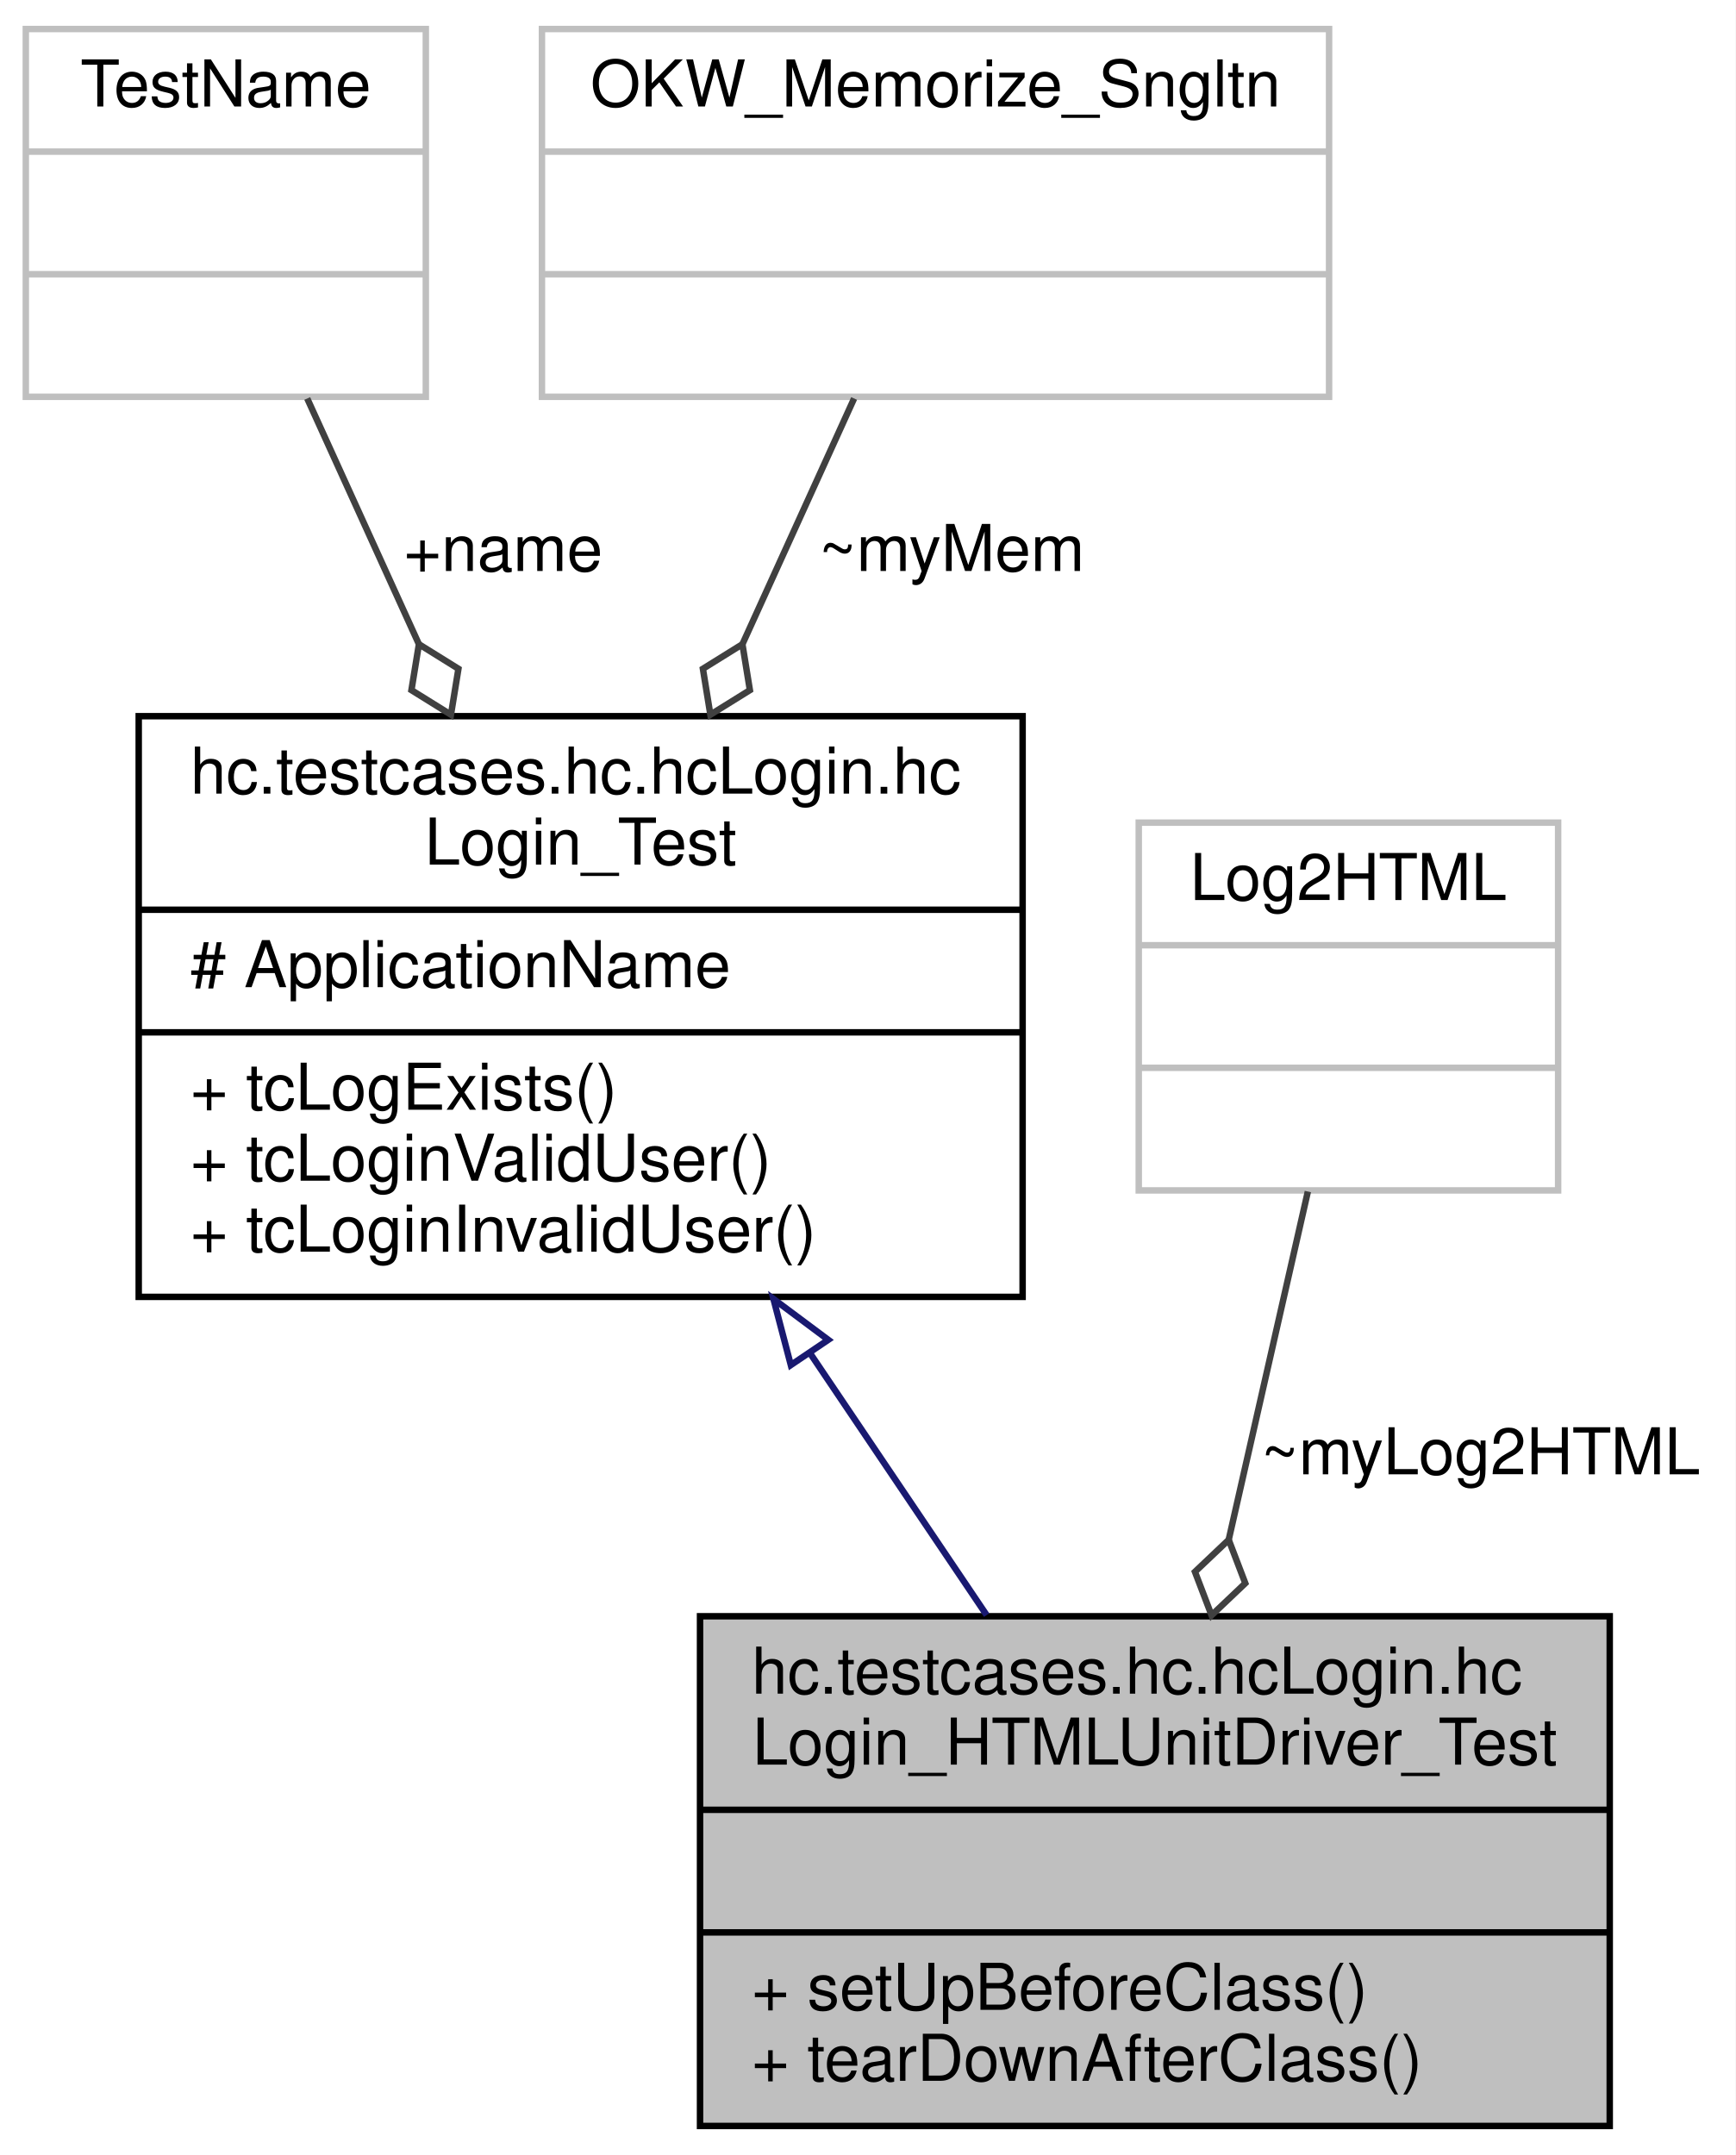
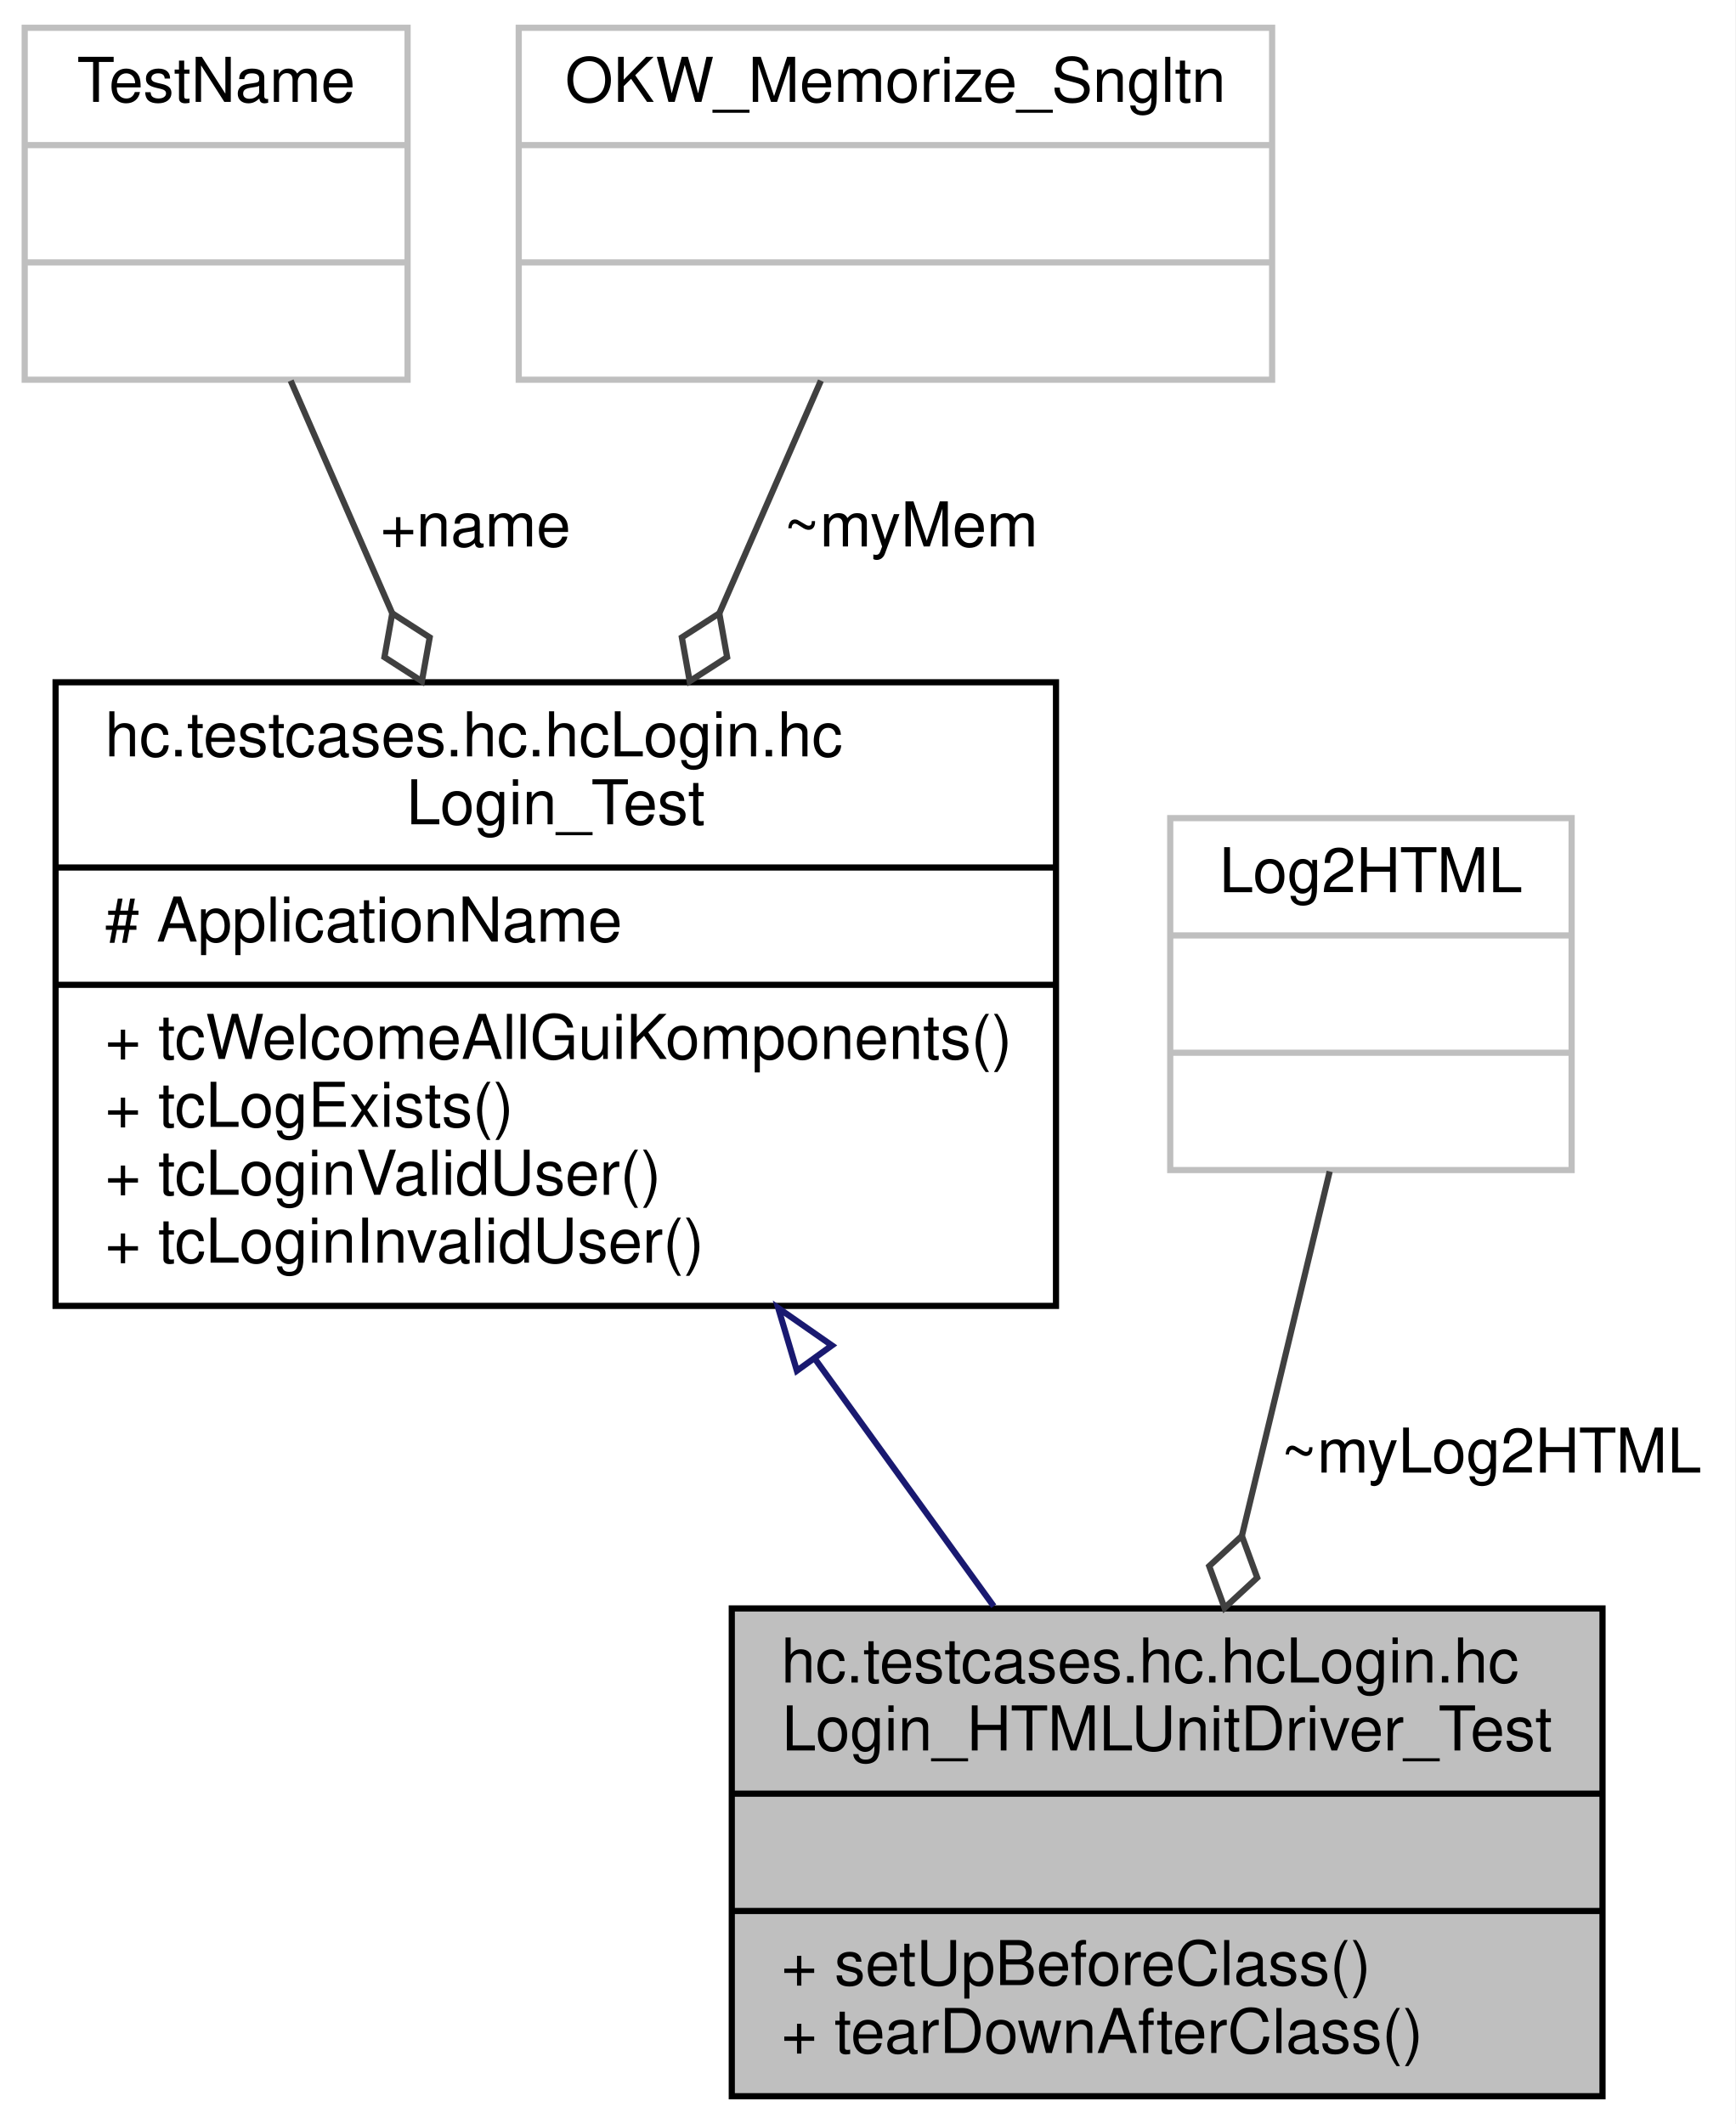
- <svg xmlns="http://www.w3.org/2000/svg" xmlns:xlink="http://www.w3.org/1999/xlink" width="269pt" height="334pt" viewBox="0.00 0.00 269.00 334.00">
-   <g id="graph0" class="graph" transform="scale(1 1) rotate(0) translate(4 330)">
-     <polygon fill="white" stroke="none" points="-4,4 -4,-330 265,-330 265,4 -4,4" />
+ <svg xmlns="http://www.w3.org/2000/svg" xmlns:xlink="http://www.w3.org/1999/xlink" width="281pt" height="344pt" viewBox="0.00 0.00 281.00 344.00">
+   <g id="graph0" class="graph" transform="scale(1 1) rotate(0) translate(4 340)">
+     <polygon fill="white" stroke="none" points="-4,4 -4,-340 277,-340 277,4 -4,4" />
    <g id="node1" class="node">
-       <polygon fill="#bfbfbf" stroke="black" points="104.5,-0.5 104.5,-79.5 245.5,-79.5 245.5,-0.5 104.5,-0.5" />
-       <text text-anchor="start" x="112.5" y="-67.5" font-family="Helvetica,sans-Serif" font-size="10.00">hc.testcases.hc.hcLogin.hc</text>
-       <text text-anchor="middle" x="175" y="-56.5" font-family="Helvetica,sans-Serif" font-size="10.00">Login_HTMLUnitDriver_Test</text>
-       <polyline fill="none" stroke="black" points="104.5,-49.5 245.5,-49.5 " />
-       <text text-anchor="middle" x="175" y="-37.5" font-family="Helvetica,sans-Serif" font-size="10.00"> </text>
-       <polyline fill="none" stroke="black" points="104.5,-30.5 245.5,-30.5 " />
-       <text text-anchor="start" x="112.5" y="-18.5" font-family="Helvetica,sans-Serif" font-size="10.00">+ setUpBeforeClass()</text>
-       <text text-anchor="start" x="112.5" y="-7.5" font-family="Helvetica,sans-Serif" font-size="10.00">+ tearDownAfterClass()</text>
+       <polygon fill="#bfbfbf" stroke="black" points="114.5,-0.5 114.5,-79.5 255.5,-79.5 255.5,-0.5 114.5,-0.5" />
+       <text text-anchor="start" x="122.5" y="-67.5" font-family="Helvetica,sans-Serif" font-size="10.00">hc.testcases.hc.hcLogin.hc</text>
+       <text text-anchor="middle" x="185" y="-56.5" font-family="Helvetica,sans-Serif" font-size="10.00">Login_HTMLUnitDriver_Test</text>
+       <polyline fill="none" stroke="black" points="114.5,-49.5 255.5,-49.5 " />
+       <text text-anchor="middle" x="185" y="-37.5" font-family="Helvetica,sans-Serif" font-size="10.00"> </text>
+       <polyline fill="none" stroke="black" points="114.5,-30.5 255.5,-30.5 " />
+       <text text-anchor="start" x="122.5" y="-18.5" font-family="Helvetica,sans-Serif" font-size="10.00">+ setUpBeforeClass()</text>
+       <text text-anchor="start" x="122.5" y="-7.5" font-family="Helvetica,sans-Serif" font-size="10.00">+ tearDownAfterClass()</text>
    </g>
    <g id="node2" class="node">
      <g id="a_node2">
        <a xlink:href="classhc_1_1testcases_1_1hc_1_1hc_login_1_1hc_login___test.html" target="_top" xlink:title="Test-Klasse zur Prüfung der Implementierung der Klasse okw.gui.adapter.selenium.hc.hcEmoji. ">
-           <polygon fill="white" stroke="black" points="17.5,-129 17.5,-219 154.5,-219 154.5,-129 17.5,-129" />
-           <text text-anchor="start" x="25.5" y="-207" font-family="Helvetica,sans-Serif" font-size="10.00">hc.testcases.hc.hcLogin.hc</text>
-           <text text-anchor="middle" x="86" y="-196" font-family="Helvetica,sans-Serif" font-size="10.00">Login_Test</text>
-           <polyline fill="none" stroke="black" points="17.5,-189 154.5,-189 " />
-           <text text-anchor="start" x="25.5" y="-177" font-family="Helvetica,sans-Serif" font-size="10.00"># ApplicationName</text>
-           <polyline fill="none" stroke="black" points="17.5,-170 154.5,-170 " />
-           <text text-anchor="start" x="25.5" y="-158" font-family="Helvetica,sans-Serif" font-size="10.00">+ tcLogExists()</text>
-           <text text-anchor="start" x="25.5" y="-147" font-family="Helvetica,sans-Serif" font-size="10.00">+ tcLoginValidUser()</text>
-           <text text-anchor="start" x="25.5" y="-136" font-family="Helvetica,sans-Serif" font-size="10.00">+ tcLoginInvalidUser()</text>
+           <polygon fill="white" stroke="black" points="5,-128.5 5,-229.5 167,-229.5 167,-128.5 5,-128.5" />
+           <text text-anchor="start" x="13" y="-217.5" font-family="Helvetica,sans-Serif" font-size="10.00">hc.testcases.hc.hcLogin.hc</text>
+           <text text-anchor="middle" x="86" y="-206.5" font-family="Helvetica,sans-Serif" font-size="10.00">Login_Test</text>
+           <polyline fill="none" stroke="black" points="5,-199.5 167,-199.5 " />
+           <text text-anchor="start" x="13" y="-187.5" font-family="Helvetica,sans-Serif" font-size="10.00"># ApplicationName</text>
+           <polyline fill="none" stroke="black" points="5,-180.5 167,-180.5 " />
+           <text text-anchor="start" x="13" y="-168.5" font-family="Helvetica,sans-Serif" font-size="10.00">+ tcWelcomeAllGuiKomponents()</text>
+           <text text-anchor="start" x="13" y="-157.5" font-family="Helvetica,sans-Serif" font-size="10.00">+ tcLogExists()</text>
+           <text text-anchor="start" x="13" y="-146.5" font-family="Helvetica,sans-Serif" font-size="10.00">+ tcLoginValidUser()</text>
+           <text text-anchor="start" x="13" y="-135.5" font-family="Helvetica,sans-Serif" font-size="10.00">+ tcLoginInvalidUser()</text>
        </a>
      </g>
    </g>
    <g id="edge1" class="edge">
-       <path fill="none" stroke="midnightblue" d="M121.501,-120.346C130.658,-106.766 140.345,-92.399 148.923,-79.676" />
-       <polygon fill="none" stroke="midnightblue" points="118.572,-118.431 115.883,-128.679 124.376,-122.344 118.572,-118.431" />
+       <path fill="none" stroke="midnightblue" d="M128.03,-119.837C137.785,-106.338 147.936,-92.291 156.92,-79.858" />
+       <polygon fill="none" stroke="midnightblue" points="125.042,-117.997 122.021,-128.152 130.715,-122.097 125.042,-117.997" />
    </g>
    <g id="node3" class="node">
-       <polygon fill="white" stroke="#bfbfbf" points="0,-268.5 0,-325.5 62,-325.5 62,-268.5 0,-268.5" />
-       <text text-anchor="middle" x="31" y="-313.5" font-family="Helvetica,sans-Serif" font-size="10.00">TestName</text>
-       <polyline fill="none" stroke="#bfbfbf" points="0,-306.5 62,-306.5 " />
-       <text text-anchor="middle" x="31" y="-294.5" font-family="Helvetica,sans-Serif" font-size="10.00"> </text>
-       <polyline fill="none" stroke="#bfbfbf" points="0,-287.5 62,-287.5 " />
-       <text text-anchor="middle" x="31" y="-275.5" font-family="Helvetica,sans-Serif" font-size="10.00"> </text>
+       <polygon fill="white" stroke="#bfbfbf" points="0,-278.5 0,-335.5 62,-335.5 62,-278.5 0,-278.5" />
+       <text text-anchor="middle" x="31" y="-323.5" font-family="Helvetica,sans-Serif" font-size="10.00">TestName</text>
+       <polyline fill="none" stroke="#bfbfbf" points="0,-316.5 62,-316.5 " />
+       <text text-anchor="middle" x="31" y="-304.5" font-family="Helvetica,sans-Serif" font-size="10.00"> </text>
+       <polyline fill="none" stroke="#bfbfbf" points="0,-297.5 62,-297.5 " />
+       <text text-anchor="middle" x="31" y="-285.5" font-family="Helvetica,sans-Serif" font-size="10.00"> </text>
    </g>
    <g id="edge2" class="edge">
-       <path fill="none" stroke="#404040" d="M43.618,-268.24C48.772,-256.902 54.923,-243.369 60.92,-230.176" />
-       <polygon fill="none" stroke="#404040" points="60.93,-230.154 59.771,-223.037 65.896,-219.23 67.054,-226.347 60.93,-230.154" />
-       <text text-anchor="middle" x="74" y="-241.5" font-family="Helvetica,sans-Serif" font-size="10.00"> +name</text>
+       <path fill="none" stroke="#404040" d="M43.07,-278.349C47.937,-267.2 53.757,-253.866 59.517,-240.67" />
+       <polygon fill="none" stroke="#404040" points="59.519,-240.666 58.253,-233.567 64.32,-229.668 65.585,-236.767 59.519,-240.666" />
+       <text text-anchor="middle" x="73" y="-251.5" font-family="Helvetica,sans-Serif" font-size="10.00"> +name</text>
    </g>
    <g id="node4" class="node">
-       <polygon fill="white" stroke="#bfbfbf" points="80,-268.5 80,-325.5 202,-325.5 202,-268.5 80,-268.5" />
-       <text text-anchor="middle" x="141" y="-313.5" font-family="Helvetica,sans-Serif" font-size="10.00">OKW_Memorize_Sngltn</text>
-       <polyline fill="none" stroke="#bfbfbf" points="80,-306.5 202,-306.5 " />
-       <text text-anchor="middle" x="141" y="-294.5" font-family="Helvetica,sans-Serif" font-size="10.00"> </text>
-       <polyline fill="none" stroke="#bfbfbf" points="80,-287.5 202,-287.5 " />
-       <text text-anchor="middle" x="141" y="-275.5" font-family="Helvetica,sans-Serif" font-size="10.00"> </text>
+       <polygon fill="white" stroke="#bfbfbf" points="80,-278.5 80,-335.5 202,-335.5 202,-278.5 80,-278.5" />
+       <text text-anchor="middle" x="141" y="-323.5" font-family="Helvetica,sans-Serif" font-size="10.00">OKW_Memorize_Sngltn</text>
+       <polyline fill="none" stroke="#bfbfbf" points="80,-316.5 202,-316.5 " />
+       <text text-anchor="middle" x="141" y="-304.5" font-family="Helvetica,sans-Serif" font-size="10.00"> </text>
+       <polyline fill="none" stroke="#bfbfbf" points="80,-297.5 202,-297.5 " />
+       <text text-anchor="middle" x="141" y="-285.5" font-family="Helvetica,sans-Serif" font-size="10.00"> </text>
    </g>
    <g id="edge3" class="edge">
-       <path fill="none" stroke="#404040" d="M128.382,-268.24C123.228,-256.902 117.077,-243.369 111.08,-230.176" />
-       <polygon fill="none" stroke="#404040" points="111.07,-230.154 104.946,-226.347 106.104,-219.23 112.229,-223.037 111.07,-230.154" />
-       <text text-anchor="middle" x="143.5" y="-241.5" font-family="Helvetica,sans-Serif" font-size="10.00"> ~myMem</text>
+       <path fill="none" stroke="#404040" d="M128.93,-278.349C124.063,-267.2 118.243,-253.866 112.483,-240.67" />
+       <polygon fill="none" stroke="#404040" points="112.481,-240.666 106.415,-236.767 107.68,-229.668 113.747,-233.567 112.481,-240.666" />
+       <text text-anchor="middle" x="143.5" y="-251.5" font-family="Helvetica,sans-Serif" font-size="10.00"> ~myMem</text>
    </g>
    <g id="node5" class="node">
-       <polygon fill="white" stroke="#bfbfbf" points="172.5,-145.5 172.5,-202.5 237.5,-202.5 237.5,-145.5 172.5,-145.5" />
-       <text text-anchor="middle" x="205" y="-190.5" font-family="Helvetica,sans-Serif" font-size="10.00">Log2HTML</text>
-       <polyline fill="none" stroke="#bfbfbf" points="172.5,-183.5 237.5,-183.5 " />
-       <text text-anchor="middle" x="205" y="-171.5" font-family="Helvetica,sans-Serif" font-size="10.00"> </text>
-       <polyline fill="none" stroke="#bfbfbf" points="172.5,-164.5 237.5,-164.5 " />
-       <text text-anchor="middle" x="205" y="-152.5" font-family="Helvetica,sans-Serif" font-size="10.00"> </text>
+       <polygon fill="white" stroke="#bfbfbf" points="185.5,-150.5 185.5,-207.5 250.5,-207.5 250.5,-150.5 185.5,-150.5" />
+       <text text-anchor="middle" x="218" y="-195.5" font-family="Helvetica,sans-Serif" font-size="10.00">Log2HTML</text>
+       <polyline fill="none" stroke="#bfbfbf" points="185.5,-188.5 250.5,-188.5 " />
+       <text text-anchor="middle" x="218" y="-176.5" font-family="Helvetica,sans-Serif" font-size="10.00"> </text>
+       <polyline fill="none" stroke="#bfbfbf" points="185.5,-169.5 250.5,-169.5 " />
+       <text text-anchor="middle" x="218" y="-157.5" font-family="Helvetica,sans-Serif" font-size="10.00"> </text>
    </g>
    <g id="edge4" class="edge">
-       <path fill="none" stroke="#404040" d="M198.711,-145.328C195.159,-129.701 190.61,-109.686 186.448,-91.373" />
-       <polygon fill="none" stroke="#404040" points="186.443,-91.35 181.213,-86.386 183.784,-79.649 189.014,-84.613 186.443,-91.35" />
-       <text text-anchor="middle" x="225.5" y="-101.5" font-family="Helvetica,sans-Serif" font-size="10.00"> ~myLog2HTML</text>
+       <path fill="none" stroke="#404040" d="M211.322,-150.276C207.248,-133.362 201.917,-111.233 197.12,-91.315" />
+       <polygon fill="none" stroke="#404040" points="197.104,-91.25 191.81,-86.354 194.294,-79.584 199.588,-84.48 197.104,-91.25" />
+       <text text-anchor="middle" x="237.5" y="-101.5" font-family="Helvetica,sans-Serif" font-size="10.00"> ~myLog2HTML</text>
    </g>
  </g>
</svg>
